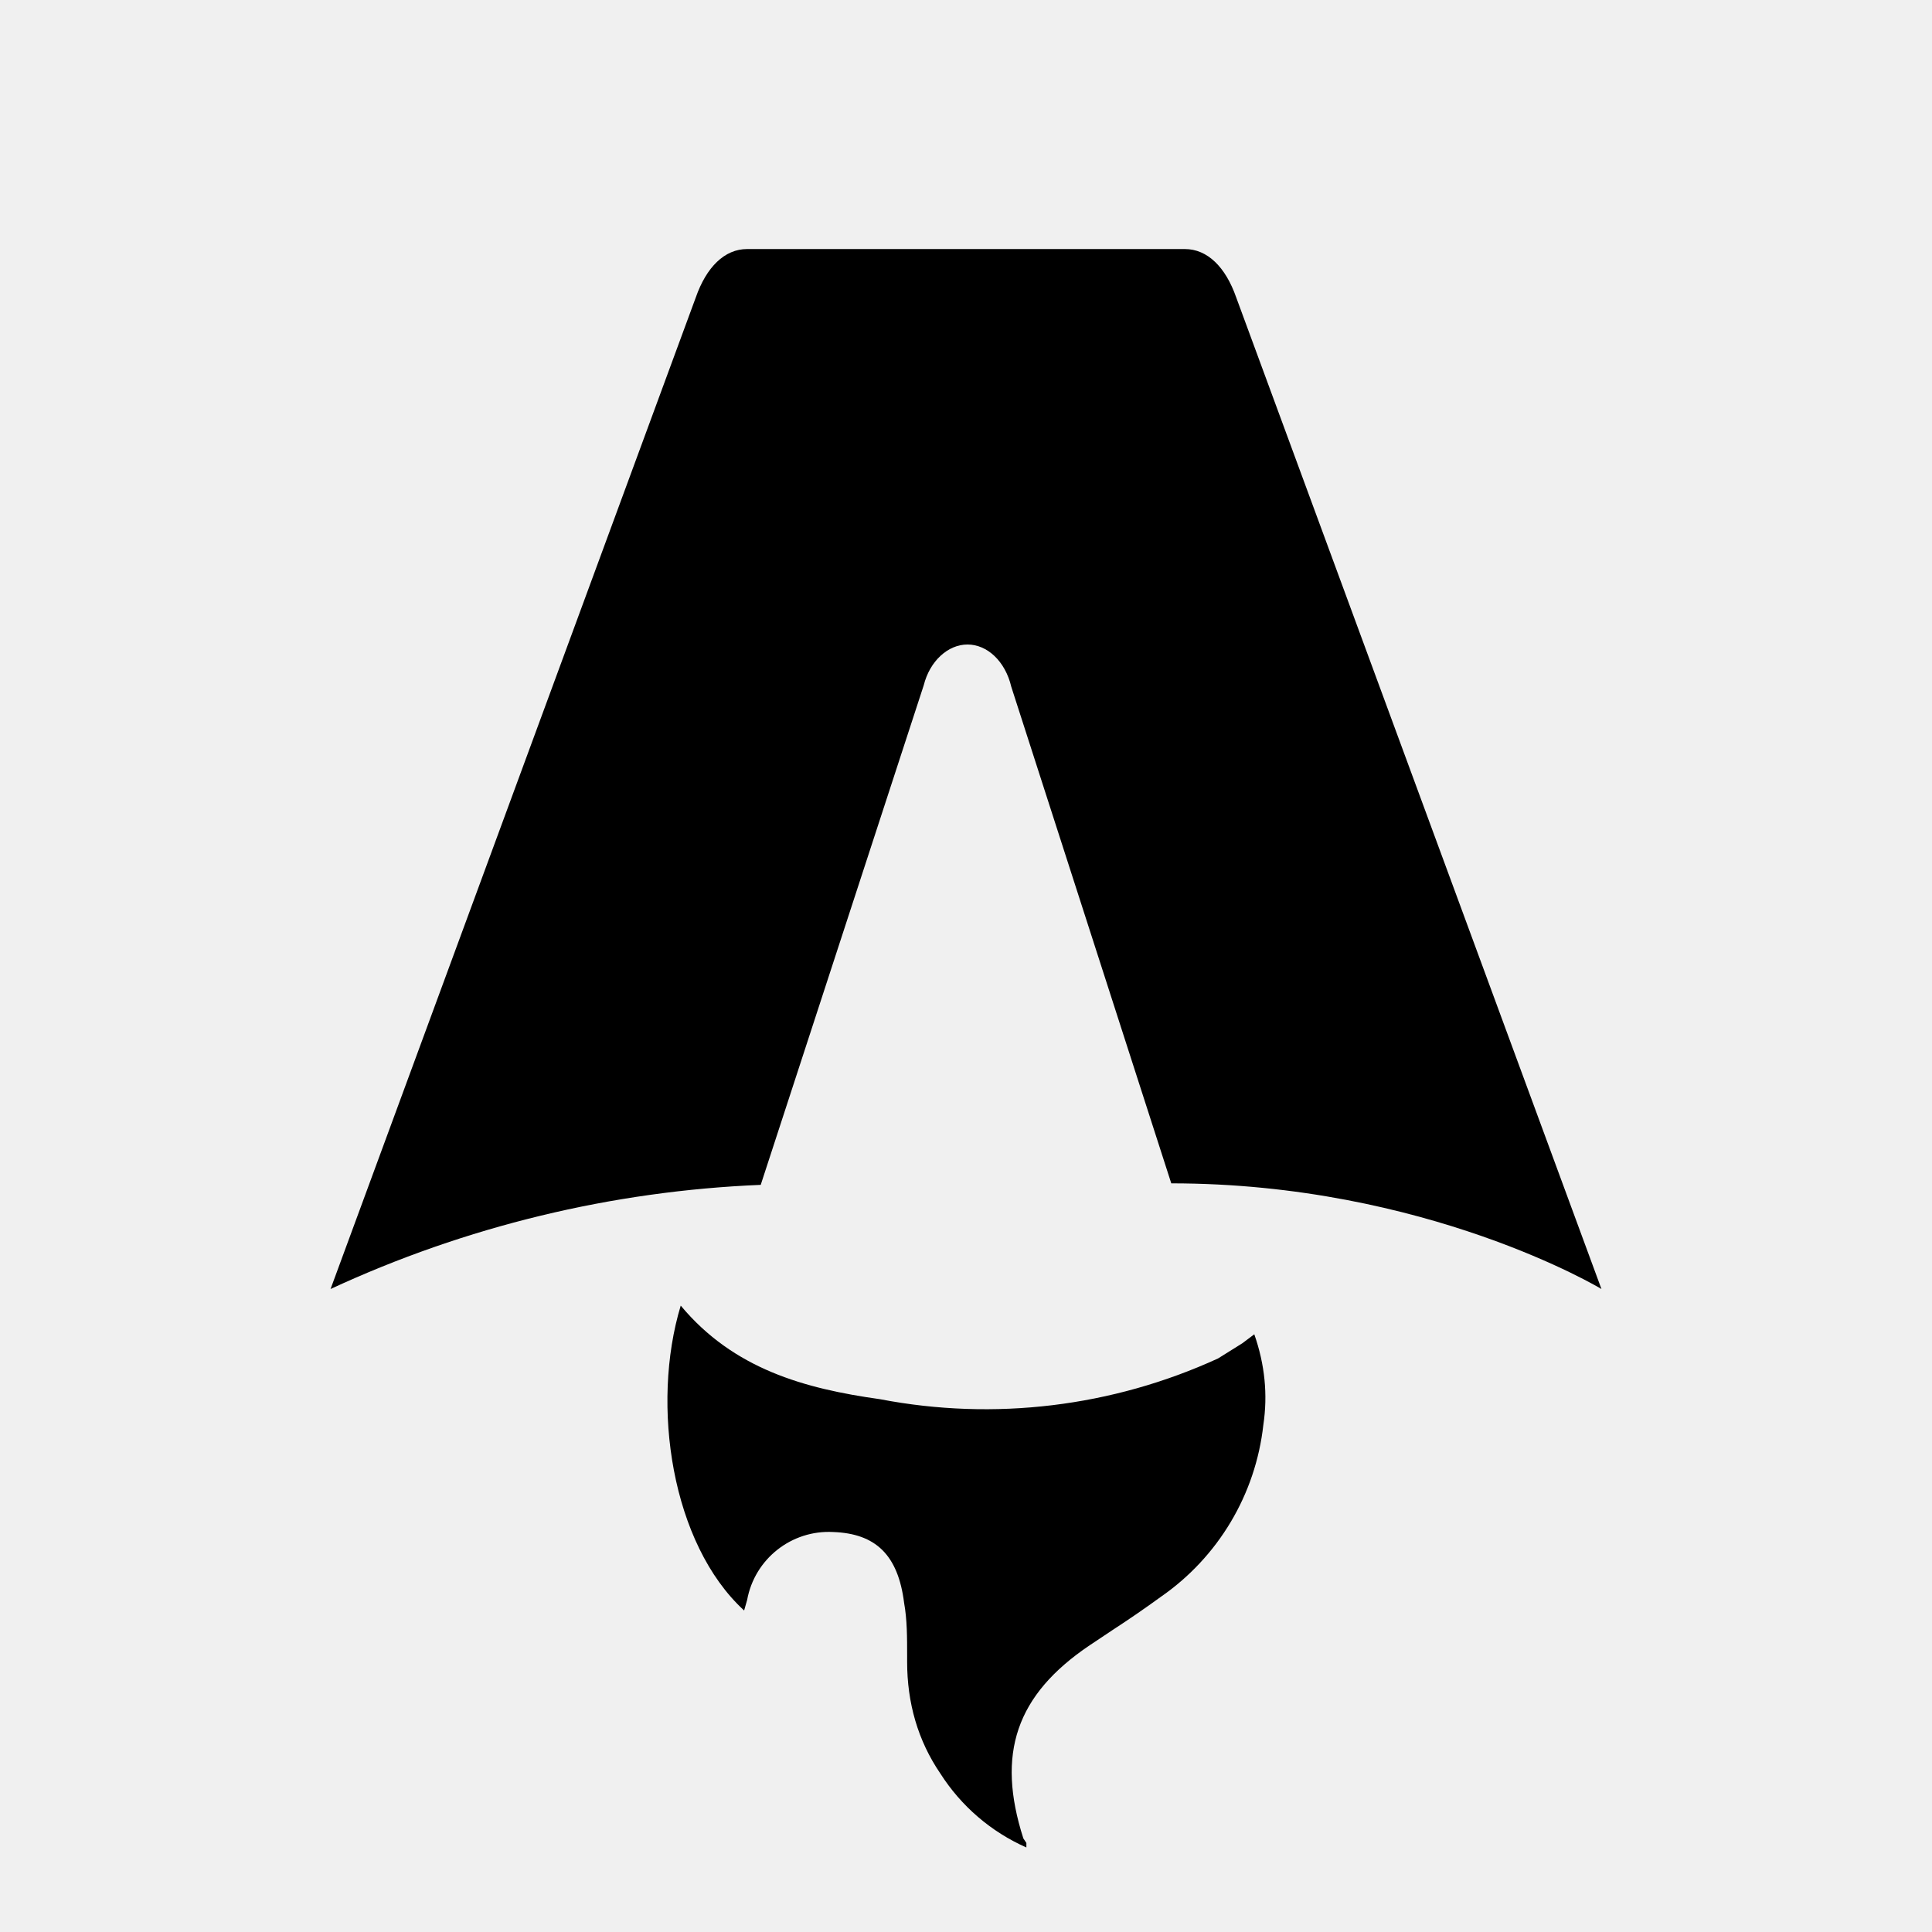
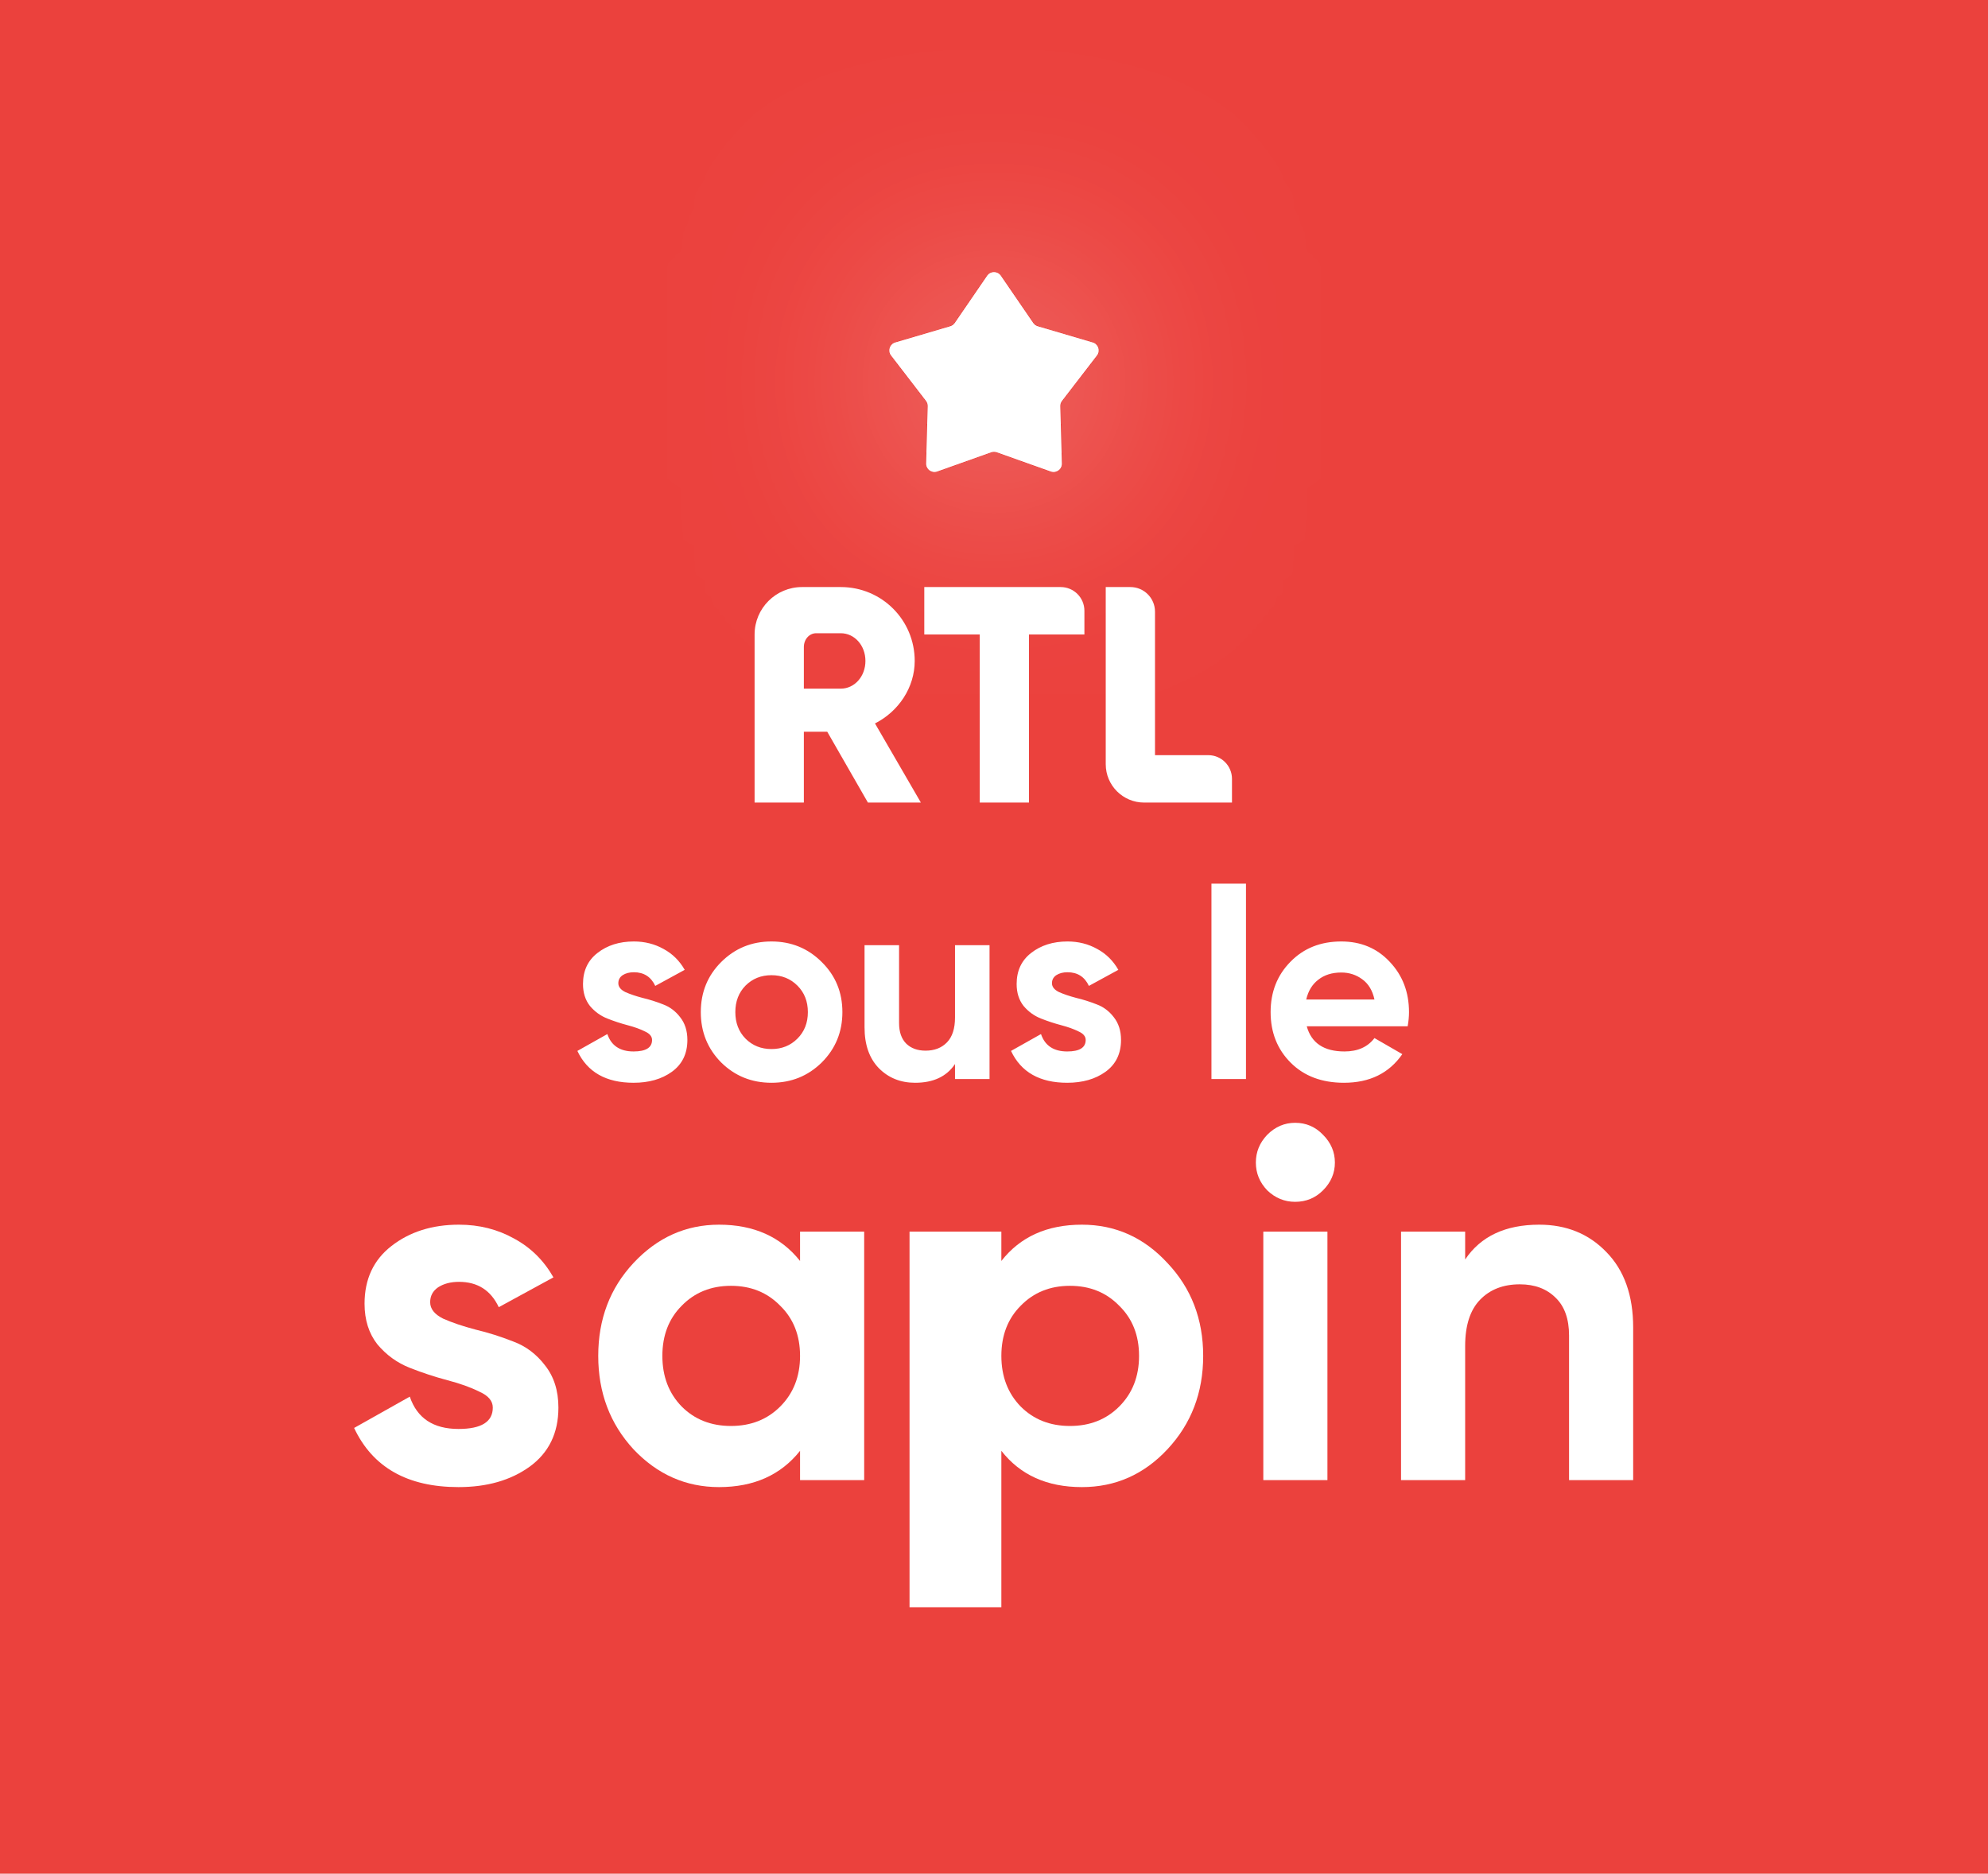
- <svg xmlns="http://www.w3.org/2000/svg" fill="none" viewBox="0 0 128 128">
-   <path d="M50.4 78.5a75.1 75.1 0 0 0-28.5 6.9l24.2-65.7c.7-2 1.9-3.2 3.4-3.2h29c1.5 0 2.7 1.2 3.4 3.2l24.2 65.7s-11.6-7-28.5-7L67 45.5c-.4-1.7-1.6-2.8-2.9-2.8-1.3 0-2.5 1.1-2.9 2.7L50.4 78.5Zm-1.1 28.2Zm-4.2-20.2c-2 6.6-.6 15.8 4.2 20.2a17.5 17.5 0 0 1 .2-.7 5.5 5.5 0 0 1 5.7-4.5c2.8.1 4.3 1.5 4.7 4.7.2 1.1.2 2.3.2 3.5v.4c0 2.7.7 5.2 2.2 7.4a13 13 0 0 0 5.7 4.9v-.3l-.2-.3c-1.8-5.6-.5-9.5 4.4-12.8l1.5-1a73 73 0 0 0 3.2-2.2 16 16 0 0 0 6.8-11.4c.3-2 .1-4-.6-6l-.8.6-1.6 1a37 37 0 0 1-22.4 2.7c-5-.7-9.7-2-13.2-6.2Z" />
-   <style>
-         path { fill: #000; }
-         @media (prefers-color-scheme: dark) {
-             path { fill: #FFF; }
-         }
-     </style>
+ <svg xmlns="http://www.w3.org/2000/svg" width="645" height="608" viewBox="0 0 645 608" fill="none">
+   <rect width="645" height="608" fill="#EB413D" />
+   <g filter="url(#filter0_d_164_51200)">
+     <path d="M320.276 89.454C321.347 87.891 323.653 87.891 324.724 89.454L335.239 104.796C335.589 105.308 336.106 105.683 336.7 105.858L354.541 111.117C356.358 111.653 357.071 113.846 355.916 115.348L344.573 130.089C344.195 130.58 343.998 131.187 344.015 131.807L344.526 150.4C344.579 152.294 342.713 153.649 340.928 153.014L323.403 146.783C322.819 146.575 322.181 146.575 321.597 146.783L304.072 153.014C302.287 153.649 300.421 152.294 300.473 150.4L300.985 131.807C301.002 131.187 300.805 130.58 300.427 130.089L289.084 115.348C287.929 113.846 288.642 111.653 290.459 111.117L308.3 105.858C308.894 105.683 309.411 105.308 309.761 104.796L320.276 89.454Z" fill="white" />
+   </g>
+   <path d="M344.139 190.497H299.883V205.881H317.866V260.428H333.849V205.881H351.831V198.191C351.831 193.944 348.388 190.499 344.139 190.499" fill="white" />
+   <path d="M392.019 245.044H374.736V198.49C374.736 194.075 371.16 190.497 366.745 190.497H358.753V247.981C358.753 254.855 364.326 260.43 371.202 260.43H399.713V252.739C399.713 248.492 396.268 245.047 392.021 245.047" fill="white" />
+   <path d="M283.887 234.751C291.577 230.855 296.774 223.063 296.774 214.471C296.774 201.186 286.083 190.497 272.798 190.497H260.222C251.717 190.497 244.824 197.39 244.824 205.895V260.426H260.809V237.449H268.4L281.588 260.426H298.772L283.887 234.751ZM272.796 223.462H260.809V209.976C260.809 207.429 262.606 205.481 264.804 205.481H272.796C277.19 205.481 280.787 209.378 280.787 214.471C280.787 219.565 277.19 223.464 272.796 223.464" fill="white" />
+   <path d="M200.615 319.051C200.615 320.208 201.368 321.164 202.873 321.916C204.436 322.611 206.318 323.248 208.518 323.827C210.718 324.348 212.918 325.043 215.118 325.911C217.318 326.722 219.17 328.111 220.675 330.079C222.239 332.048 223.02 334.508 223.02 337.461C223.02 341.919 221.341 345.363 217.983 347.795C214.683 350.169 210.544 351.355 205.565 351.355C196.649 351.355 190.571 347.911 187.328 341.021L197.055 335.55C198.328 339.313 201.165 341.195 205.565 341.195C209.56 341.195 211.557 339.95 211.557 337.461C211.557 336.303 210.776 335.377 209.212 334.682C207.707 333.929 205.855 333.264 203.655 332.685C201.455 332.106 199.255 331.382 197.055 330.514C194.855 329.645 192.973 328.285 191.41 326.432C189.905 324.522 189.152 322.148 189.152 319.311C189.152 315.027 190.715 311.669 193.842 309.238C197.026 306.748 200.963 305.503 205.652 305.503C209.183 305.503 212.397 306.314 215.291 307.935C218.186 309.498 220.473 311.756 222.152 314.709L212.599 319.919C211.21 316.966 208.894 315.49 205.652 315.49C204.205 315.49 202.989 315.809 202.005 316.445C201.078 317.082 200.615 317.951 200.615 319.051ZM266.625 344.756C262.167 349.155 256.725 351.355 250.299 351.355C243.873 351.355 238.431 349.155 233.973 344.756C229.573 340.298 227.373 334.856 227.373 328.429C227.373 322.003 229.573 316.59 233.973 312.19C238.431 307.732 243.873 305.503 250.299 305.503C256.725 305.503 262.167 307.732 266.625 312.19C271.083 316.59 273.312 322.003 273.312 328.429C273.312 334.856 271.083 340.298 266.625 344.756ZM241.875 337.027C244.133 339.285 246.941 340.413 250.299 340.413C253.657 340.413 256.465 339.285 258.723 337.027C260.98 334.769 262.109 331.903 262.109 328.429C262.109 324.956 260.98 322.09 258.723 319.832C256.465 317.574 253.657 316.445 250.299 316.445C246.941 316.445 244.133 317.574 241.875 319.832C239.675 322.09 238.575 324.956 238.575 328.429C238.575 331.903 239.675 334.769 241.875 337.027ZM309.85 306.719H321.053V350.14H309.85V345.277C307.129 349.329 302.816 351.355 296.911 351.355C292.163 351.355 288.227 349.763 285.1 346.579C282.032 343.395 280.498 338.995 280.498 333.379V306.719H291.7V331.99C291.7 334.885 292.482 337.114 294.045 338.677C295.608 340.182 297.692 340.935 300.298 340.935C303.192 340.935 305.508 340.037 307.245 338.242C308.982 336.448 309.85 333.756 309.85 330.166V306.719ZM341.307 319.051C341.307 320.208 342.06 321.164 343.565 321.916C345.128 322.611 347.01 323.248 349.21 323.827C351.41 324.348 353.61 325.043 355.81 325.911C358.01 326.722 359.862 328.111 361.368 330.079C362.931 332.048 363.712 334.508 363.712 337.461C363.712 341.919 362.034 345.363 358.676 347.795C355.376 350.169 351.236 351.355 346.257 351.355C337.342 351.355 331.263 347.911 328.021 341.021L337.747 335.55C339.021 339.313 341.857 341.195 346.257 341.195C350.252 341.195 352.249 339.95 352.249 337.461C352.249 336.303 351.468 335.377 349.905 334.682C348.399 333.929 346.547 333.264 344.347 332.685C342.147 332.106 339.947 331.382 337.747 330.514C335.547 329.645 333.666 328.285 332.102 326.432C330.597 324.522 329.845 322.148 329.845 319.311C329.845 315.027 331.408 311.669 334.534 309.238C337.718 306.748 341.655 305.503 346.344 305.503C349.876 305.503 353.089 306.314 355.984 307.935C358.878 309.498 361.165 311.756 362.844 314.709L353.292 319.919C351.902 316.966 349.586 315.49 346.344 315.49C344.897 315.49 343.681 315.809 342.697 316.445C341.771 317.082 341.307 317.951 341.307 319.051ZM393.051 350.14V286.746H404.254V350.14H393.051ZM423.973 333.032C425.478 338.474 429.559 341.195 436.217 341.195C440.501 341.195 443.743 339.748 445.943 336.853L454.975 342.063C450.691 348.258 444.38 351.355 436.043 351.355C428.865 351.355 423.104 349.184 418.762 344.842C414.42 340.5 412.249 335.029 412.249 328.429C412.249 321.887 414.391 316.445 418.675 312.103C422.959 307.703 428.459 305.503 435.175 305.503C441.543 305.503 446.783 307.703 450.893 312.103C455.062 316.503 457.146 321.945 457.146 328.429C457.146 329.877 457.001 331.411 456.712 333.032H423.973ZM423.799 324.348H445.943C445.306 321.395 443.975 319.195 441.949 317.748C439.98 316.301 437.722 315.577 435.175 315.577C432.165 315.577 429.675 316.359 427.707 317.922C425.738 319.427 424.436 321.569 423.799 324.348Z" fill="white" />
+   <path d="M139.566 422.564C139.566 424.715 140.964 426.489 143.759 427.886C146.662 429.177 150.157 430.359 154.242 431.435C158.328 432.402 162.413 433.692 166.499 435.305C170.585 436.81 174.025 439.391 176.821 443.046C179.724 446.702 181.175 451.271 181.175 456.755C181.175 465.034 178.057 471.431 171.821 475.947C165.693 480.355 158.005 482.559 148.759 482.559C132.201 482.559 120.912 476.162 114.891 463.367L132.954 453.207C135.319 460.195 140.587 463.69 148.759 463.69C156.177 463.69 159.887 461.378 159.887 456.755C159.887 454.604 158.435 452.884 155.532 451.594C152.737 450.196 149.296 448.96 145.211 447.885C141.125 446.809 137.039 445.466 132.954 443.853C128.868 442.24 125.374 439.713 122.471 436.273C119.675 432.725 118.278 428.317 118.278 423.048C118.278 415.092 121.181 408.856 126.987 404.34C132.9 399.717 140.211 397.405 148.92 397.405C155.479 397.405 161.446 398.911 166.822 401.921C172.198 404.824 176.444 409.017 179.562 414.501L161.822 424.177C159.242 418.694 154.941 415.952 148.92 415.952C146.232 415.952 143.974 416.543 142.146 417.726C140.426 418.909 139.566 420.522 139.566 422.564Z" fill="white" />
+   <path d="M259.575 399.663H280.38V480.301H259.575V470.786C253.339 478.635 244.577 482.559 233.288 482.559C222.536 482.559 213.289 478.473 205.548 470.302C197.914 462.023 194.097 451.917 194.097 439.982C194.097 428.048 197.914 417.995 205.548 409.824C213.289 401.545 222.536 397.405 233.288 397.405C244.577 397.405 253.339 401.33 259.575 409.178V399.663ZM221.192 456.432C225.385 460.625 230.707 462.722 237.158 462.722C243.609 462.722 248.931 460.625 253.124 456.432C257.425 452.132 259.575 446.648 259.575 439.982C259.575 433.316 257.425 427.886 253.124 423.693C248.931 419.393 243.609 417.242 237.158 417.242C230.707 417.242 225.385 419.393 221.192 423.693C216.999 427.886 214.902 433.316 214.902 439.982C214.902 446.648 216.999 452.132 221.192 456.432Z" fill="white" />
+   <path d="M351.015 397.405C361.874 397.405 371.121 401.545 378.755 409.824C386.496 417.995 390.366 428.048 390.366 439.982C390.366 451.917 386.496 462.023 378.755 470.302C371.121 478.473 361.874 482.559 351.015 482.559C339.726 482.559 331.017 478.635 324.888 470.786V521.543H295.097V399.663H324.888V409.178C331.017 401.33 339.726 397.405 351.015 397.405ZM331.178 456.432C335.371 460.625 340.693 462.722 347.145 462.722C353.596 462.722 358.918 460.625 363.111 456.432C367.412 452.132 369.562 446.648 369.562 439.982C369.562 433.316 367.412 427.886 363.111 423.693C358.918 419.393 353.596 417.242 347.145 417.242C340.693 417.242 335.371 419.393 331.178 423.693C326.985 427.886 324.888 433.316 324.888 439.982C324.888 446.648 326.985 452.132 331.178 456.432Z" fill="white" />
+   <path d="M420.199 389.987C416.758 389.987 413.748 388.75 411.167 386.277C408.694 383.697 407.458 380.686 407.458 377.246C407.458 373.805 408.694 370.795 411.167 368.214C413.748 365.634 416.758 364.344 420.199 364.344C423.747 364.344 426.757 365.634 429.23 368.214C431.811 370.795 433.101 373.805 433.101 377.246C433.101 380.686 431.811 383.697 429.23 386.277C426.757 388.75 423.747 389.987 420.199 389.987ZM409.877 480.301V399.663H430.682V480.301H409.877Z" fill="white" />
+   <path d="M499.396 397.405C508.213 397.405 515.47 400.362 521.169 406.275C526.975 412.189 529.878 420.36 529.878 430.789V480.301H509.073V433.37C509.073 427.994 507.622 423.908 504.719 421.113C501.816 418.21 497.945 416.758 493.107 416.758C487.731 416.758 483.43 418.425 480.205 421.758C476.979 425.091 475.366 430.091 475.366 436.757V480.301H454.562V399.663H475.366V408.695C480.42 401.168 488.43 397.405 499.396 397.405Z" fill="white" />
+   <defs>
+     <filter id="filter0_d_164_51200" x="216.523" y="16.282" width="211.953" height="208.891" filterUnits="userSpaceOnUse" color-interpolation-filters="sRGB">
+       <feFlood flood-opacity="0" result="BackgroundImageFix" />
+       <feColorMatrix in="SourceAlpha" type="matrix" values="0 0 0 0 0 0 0 0 0 0 0 0 0 0 0 0 0 0 127 0" result="hardAlpha" />
+       <feOffset />
+       <feGaussianBlur stdDeviation="36" />
+       <feComposite in2="hardAlpha" operator="out" />
+       <feColorMatrix type="matrix" values="0 0 0 0 1 0 0 0 0 1 0 0 0 0 1 0 0 0 0.5 0" />
+       <feBlend mode="normal" in2="BackgroundImageFix" result="effect1_dropShadow_164_51200" />
+       <feBlend mode="normal" in="SourceGraphic" in2="effect1_dropShadow_164_51200" result="shape" />
+     </filter>
+   </defs>
</svg>
